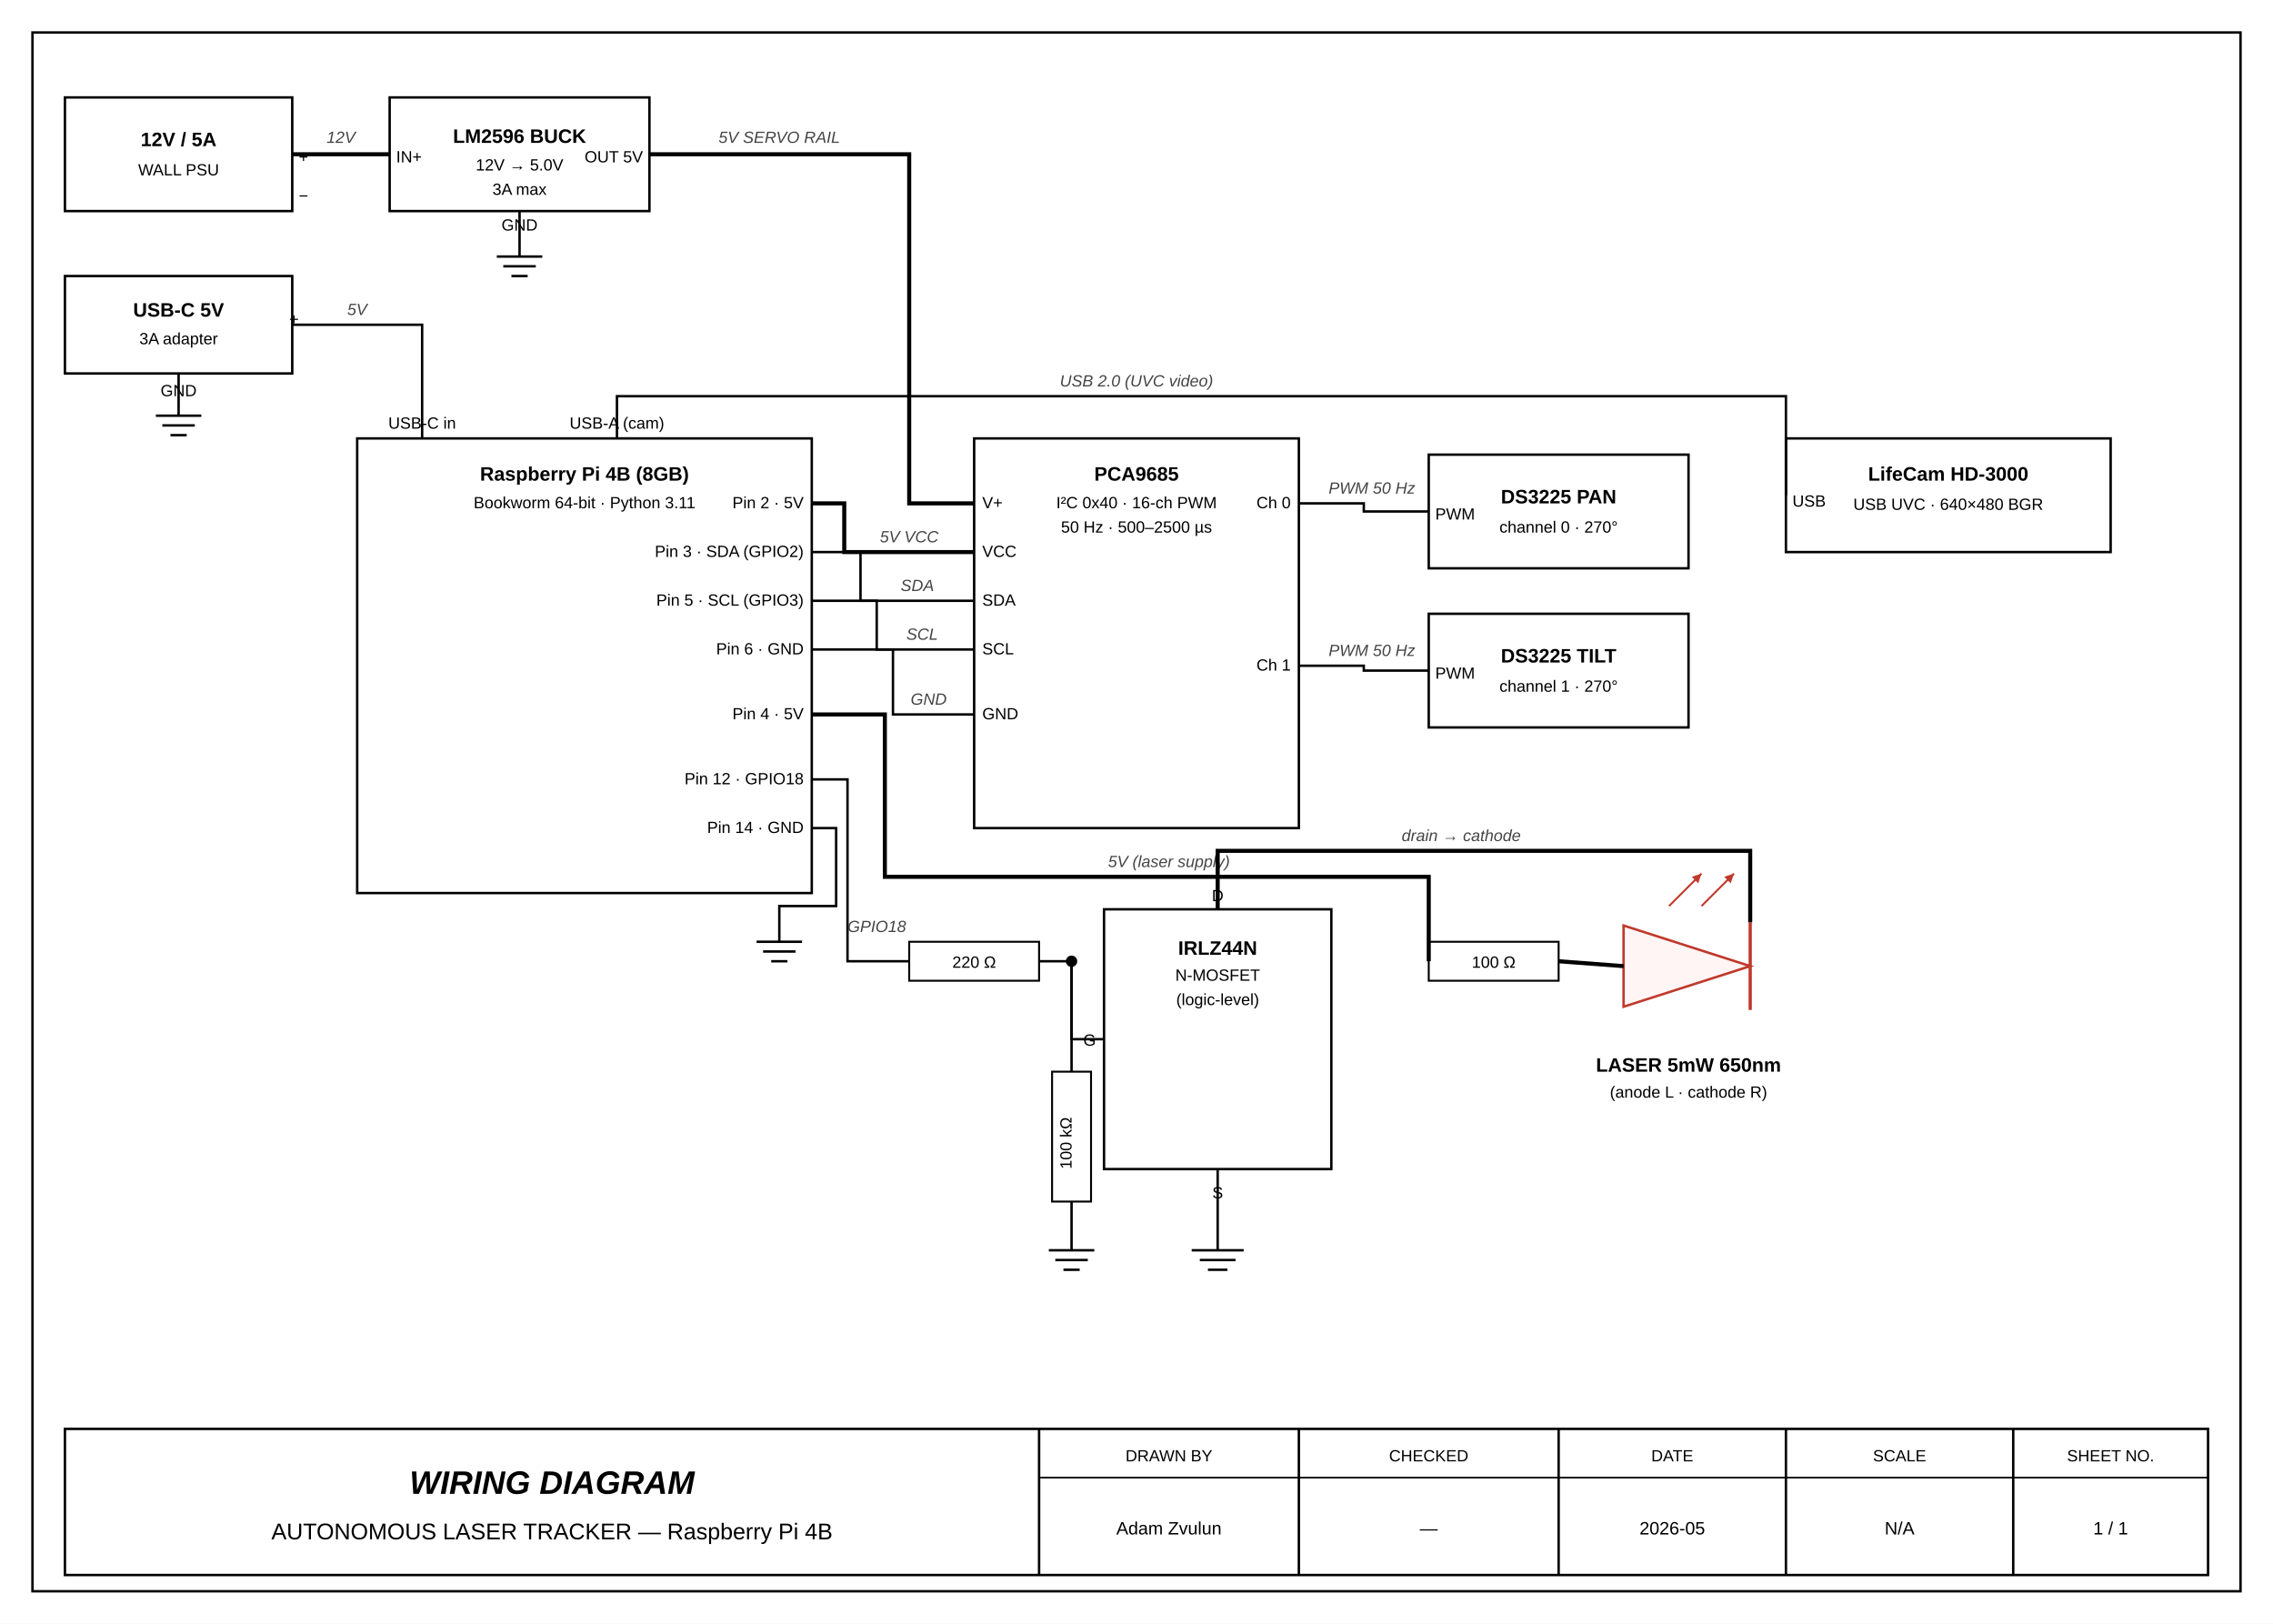
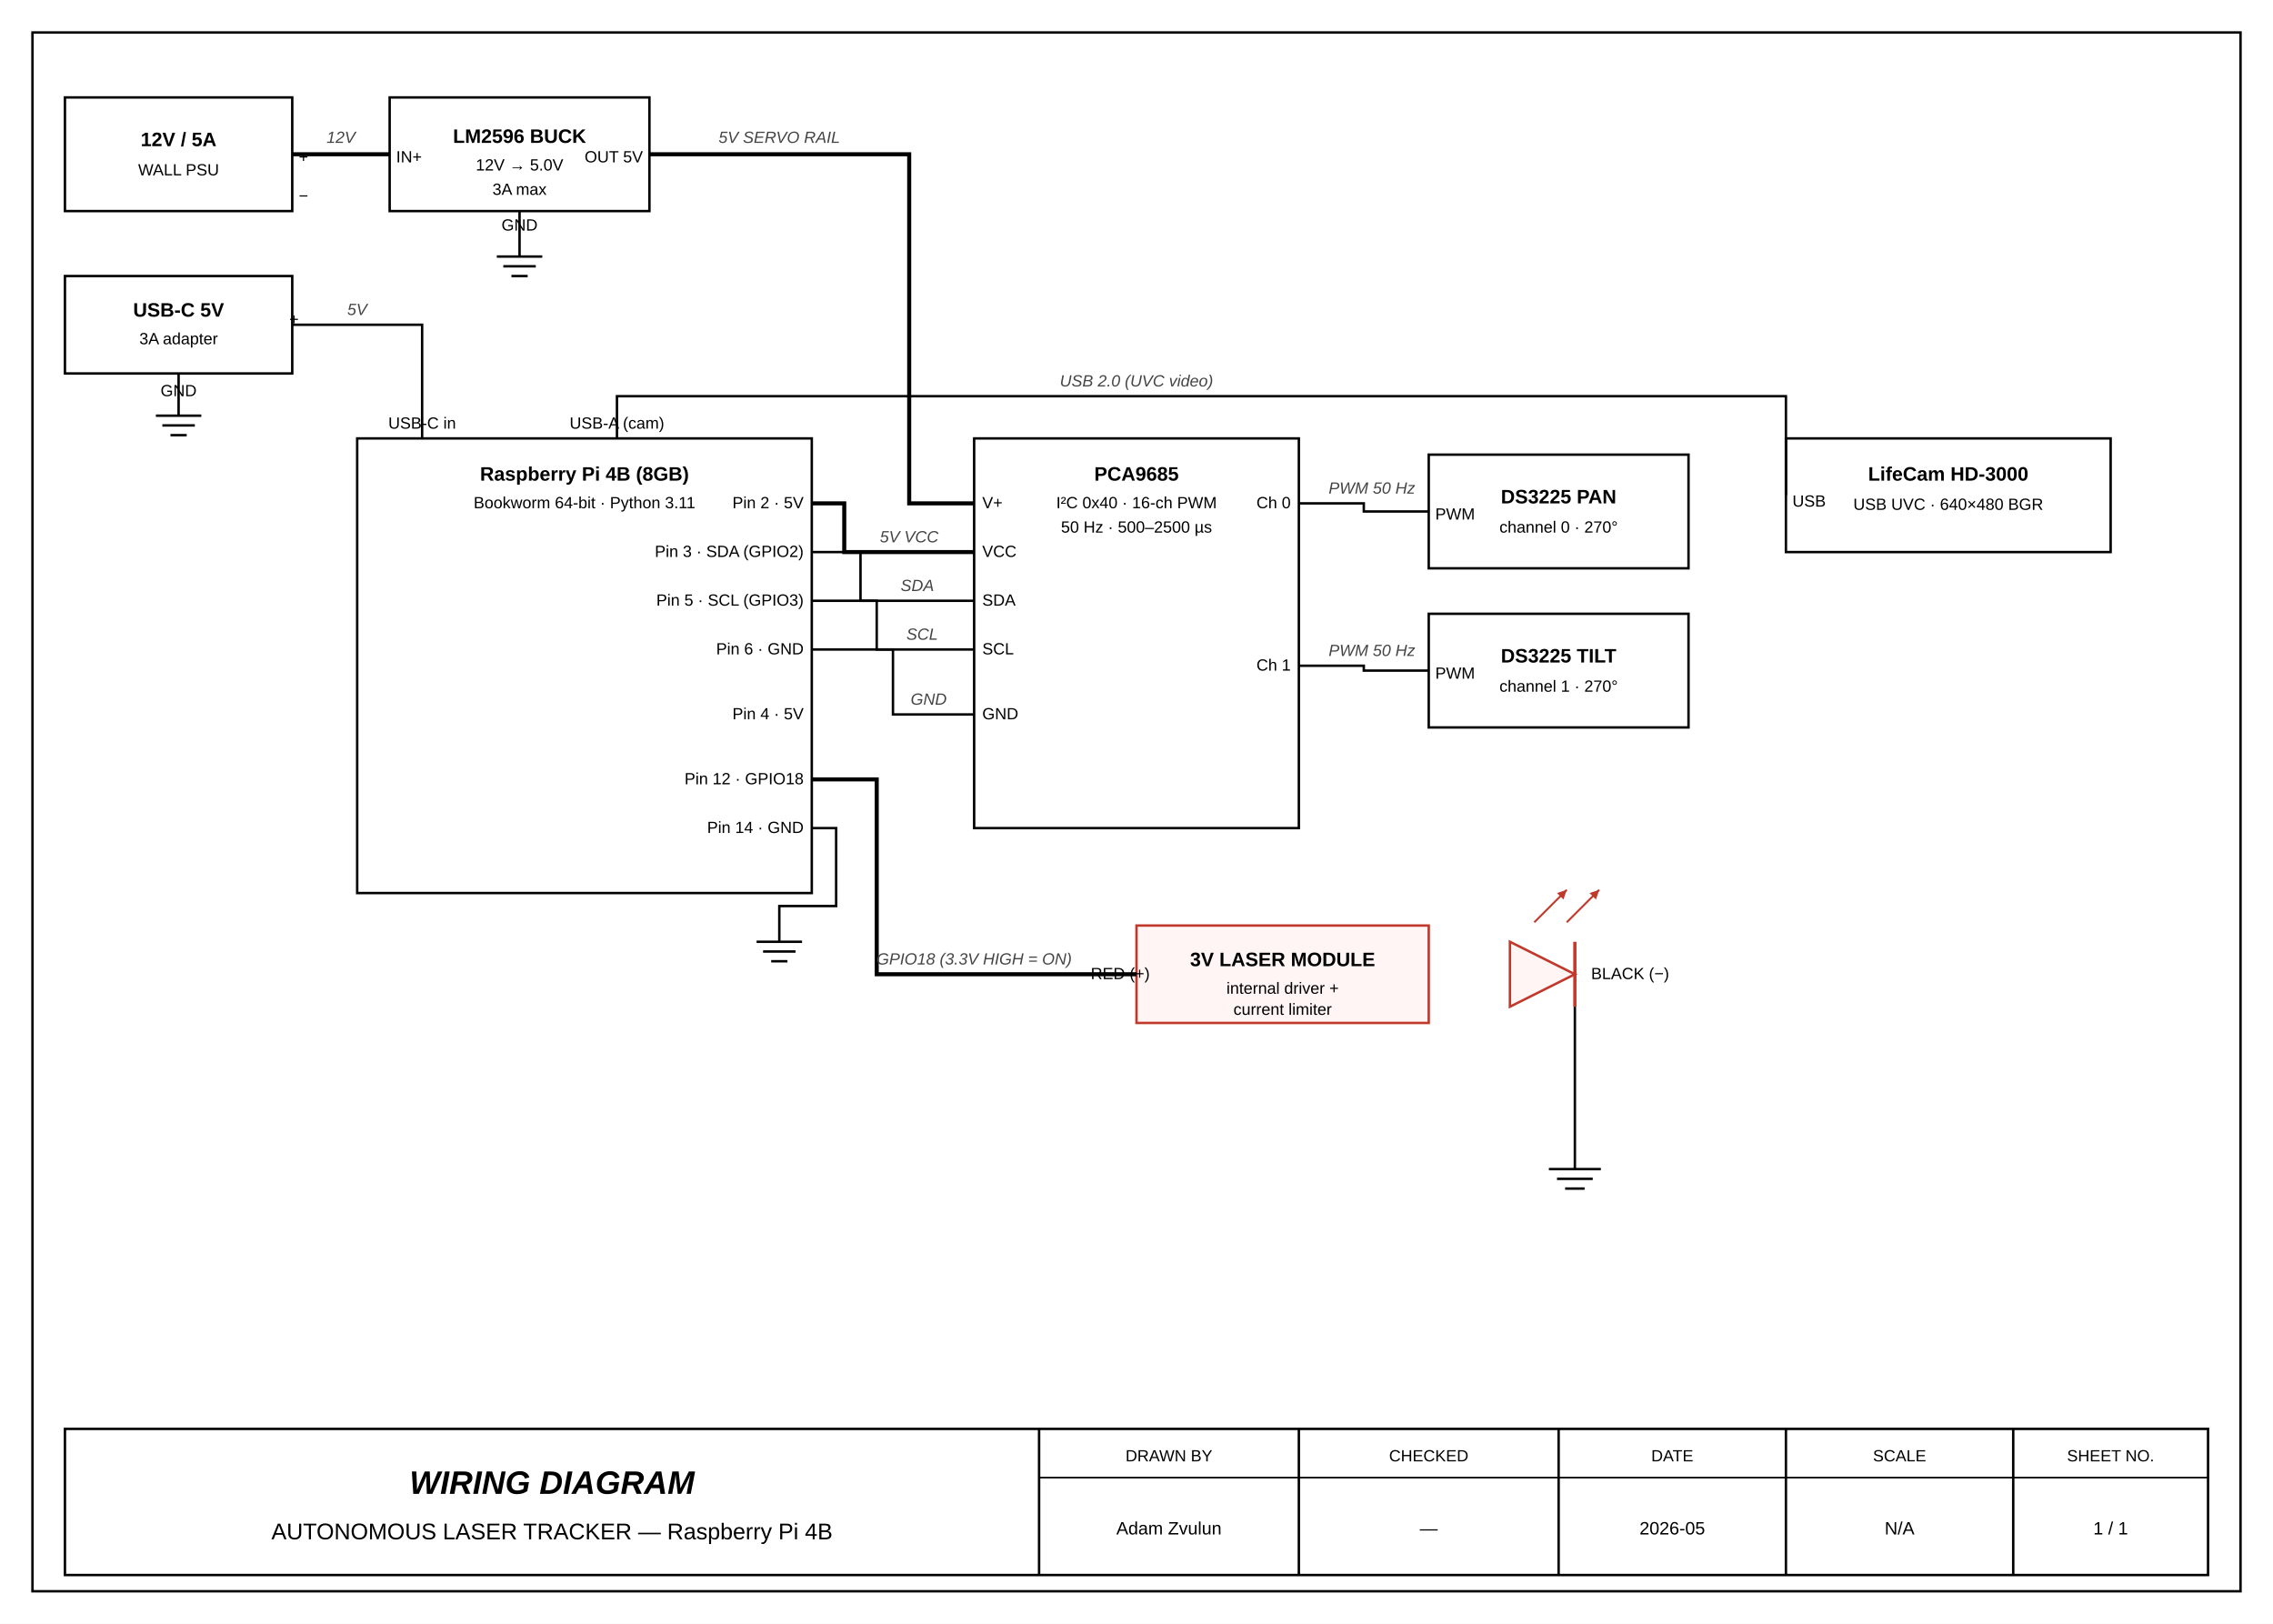
<svg xmlns="http://www.w3.org/2000/svg" viewBox="0 0 1400 1000" font-family="Arial, sans-serif" font-size="12">
  <style>
    .frame      { fill: none;    stroke: black; stroke-width: 1.5; }
    .wire       { fill: none;    stroke: black; stroke-width: 1.5; }
    .pwr        { fill: none;    stroke: black; stroke-width: 2.5; }
    .gnd-wire   { fill: none;    stroke: black; stroke-width: 1.5; }
    .block      { fill: #ffffff; stroke: black; stroke-width: 1.5; }
    .res        { fill: #ffffff; stroke: black; stroke-width: 1.2; }
    .label      { font-weight: bold; text-anchor: middle; }
    .small      { font-size: 10px; text-anchor: middle; }
    .pin        { font-size: 10px; }
    .pin-end    { font-size: 10px; text-anchor: end; }
    .pin-mid    { font-size: 10px; text-anchor: middle; }
    .junction   { fill: black; }
    .gnd line   { stroke: black; stroke-width: 1.5; }
    .wlabel     { font-size: 10px; fill: #444; font-style: italic; }
  </style>
  <rect x="0" y="0" width="1400" height="1000" fill="white" />
  <rect class="frame" x="20" y="20" width="1360" height="960" />
  <rect class="block" x="40" y="60" width="140" height="70" />
  <text class="label" x="110" y="90">12V / 5A</text>
  <text class="small" x="110" y="108">WALL PSU</text>
  <text class="pin" x="184" y="100">+</text>
  <text class="pin" x="184" y="124">−</text>
  <rect class="block" x="240" y="60" width="160" height="70" />
  <text class="label" x="320" y="88">LM2596 BUCK</text>
  <text class="small" x="320" y="105">12V → 5.0V</text>
  <text class="small" x="320" y="120">3A max</text>
  <text class="pin" x="244" y="100">IN+</text>
  <text class="pin-end" x="396" y="100">OUT 5V</text>
  <text class="pin-mid" x="320" y="142">GND</text>
  <rect class="block" x="40" y="170" width="140" height="60" />
  <text class="label" x="110" y="195">USB-C 5V</text>
  <text class="small" x="110" y="212">3A adapter</text>
  <text class="pin-end" x="184" y="200">+</text>
  <text class="pin-mid" x="110" y="244">GND</text>
  <rect class="block" x="220" y="270" width="280" height="280" />
  <text class="label" x="360" y="296">Raspberry Pi 4B (8GB)</text>
  <text class="small" x="360" y="313">Bookworm 64-bit · Python 3.11</text>
  <text class="pin-mid" x="260" y="264">USB-C in</text>
  <text class="pin-mid" x="380" y="264">USB-A (cam)</text>
  <text class="pin-end" x="495" y="313">Pin 2  · 5V</text>
  <text class="pin-end" x="495" y="343">Pin 3  · SDA (GPIO2)</text>
  <text class="pin-end" x="495" y="373">Pin 5  · SCL (GPIO3)</text>
  <text class="pin-end" x="495" y="403">Pin 6  · GND</text>
  <text class="pin-end" x="495" y="443">Pin 4  · 5V</text>
  <text class="pin-end" x="495" y="483">Pin 12 · GPIO18</text>
  <text class="pin-end" x="495" y="513">Pin 14 · GND</text>
  <rect class="block" x="600" y="270" width="200" height="240" />
  <text class="label" x="700" y="296">PCA9685</text>
  <text class="small" x="700" y="313">I²C 0x40 · 16-ch PWM</text>
  <text class="small" x="700" y="328">50 Hz · 500–2500 µs</text>
  <text class="pin" x="605" y="313">V+</text>
  <text class="pin" x="605" y="343">VCC</text>
  <text class="pin" x="605" y="373">SDA</text>
  <text class="pin" x="605" y="403">SCL</text>
  <text class="pin" x="605" y="443">GND</text>
  <text class="pin-end" x="795" y="313">Ch 0</text>
  <text class="pin-end" x="795" y="413">Ch 1</text>
  <rect class="block" x="880" y="280" width="160" height="70" />
  <text class="label" x="960" y="310">DS3225 PAN</text>
  <text class="small" x="960" y="328">channel 0 · 270°</text>
  <text class="pin" x="884" y="320">PWM</text>
  <rect class="block" x="880" y="378" width="160" height="70" />
  <text class="label" x="960" y="408">DS3225 TILT</text>
  <text class="small" x="960" y="426">channel 1 · 270°</text>
  <text class="pin" x="884" y="418">PWM</text>
  <rect class="block" x="1100" y="270" width="200" height="70" />
  <text class="label" x="1200" y="296">LifeCam HD-3000</text>
  <text class="small" x="1200" y="314">USB UVC · 640×480 BGR</text>
  <text class="pin" x="1104" y="312">USB</text>
-   <rect class="res" x="560" y="580" width="80" height="24" />
-   <text class="small" x="600" y="596">220 Ω</text>
-   <rect class="block" x="680" y="560" width="140" height="160" />
-   <text class="label" x="750" y="588">IRLZ44N</text>
-   <text class="small" x="750" y="604">N-MOSFET</text>
-   <text class="small" x="750" y="619">(logic-level)</text>
-   <text class="pin-end" x="675" y="644">G</text>
-   <text class="pin-mid" x="750" y="555">D</text>
-   <text class="pin-mid" x="750" y="738">S</text>
-   <rect class="res" x="648" y="660" width="24" height="80" />
-   <text class="small" x="660" y="704" transform="rotate(-90, 660, 704)">100 kΩ</text>
-   <rect class="res" x="880" y="580" width="80" height="24" />
-   <text class="small" x="920" y="596">100 Ω</text>
  <g>
-     <polygon points="1000,570 1000,620 1078,595" fill="#fff5f5" stroke="#c0392b" stroke-width="1.5" />
-     <line x1="1078" y1="568" x2="1078" y2="622" stroke="#c0392b" stroke-width="2" />
-     <line x1="1028" y1="558" x2="1048" y2="538" stroke="#c0392b" stroke-width="1.2" />
-     <polygon points="1048,538 1042,540 1046,544" fill="#c0392b" />
-     <line x1="1048" y1="558" x2="1068" y2="538" stroke="#c0392b" stroke-width="1.2" />
-     <polygon points="1068,538 1062,540 1066,544" fill="#c0392b" />
-     <text class="label" x="1040" y="660">LASER 5mW 650nm</text>
-     <text class="small" x="1040" y="676">(anode L · cathode R)</text>
+     <rect x="700" y="570" width="180" height="60" fill="#fff5f5" stroke="#c0392b" stroke-width="1.5" />
+     <text class="label" x="790" y="595">3V LASER MODULE</text>
+     <text class="small" x="790" y="612">internal driver +</text>
+     <text class="small" x="790" y="625">current limiter</text>
+     <polygon points="930,580 930,620 970,600" fill="#fff5f5" stroke="#c0392b" stroke-width="1.5" />
+     <line x1="970" y1="580" x2="970" y2="620" stroke="#c0392b" stroke-width="2" />
+     <line x1="945" y1="568" x2="965" y2="548" stroke="#c0392b" stroke-width="1.2" />
+     <polygon points="965,548 959,550 963,554" fill="#c0392b" />
+     <line x1="965" y1="568" x2="985" y2="548" stroke="#c0392b" stroke-width="1.2" />
+     <polygon points="985,548 979,550 983,554" fill="#c0392b" />
+     <text class="pin-mid" x="690" y="603">RED (+)</text>
+     <text class="pin" x="980" y="603">BLACK (−)</text>
  </g>
  <path class="pwr" d="M 180 95 L 240 95" />
  <text class="wlabel" x="210" y="88" text-anchor="middle">12V</text>
  <path class="pwr" d="M 400 95 L 560 95 L 560 310 L 600 310" />
  <text class="wlabel" x="480" y="88" text-anchor="middle">5V SERVO RAIL</text>
  <path class="wire" d="M 180 200 L 260 200 L 260 270" />
  <text class="wlabel" x="220" y="194" text-anchor="middle">5V</text>
  <path class="pwr" d="M 500 310 L 520 310 L 520 340 L 600 340" />
  <text class="wlabel" x="560" y="334" text-anchor="middle">5V VCC</text>
  <path class="wire" d="M 500 340 L 530 340 L 530 370 L 600 370" />
  <text class="wlabel" x="565" y="364" text-anchor="middle">SDA</text>
  <path class="wire" d="M 500 370 L 540 370 L 540 400 L 600 400" />
  <text class="wlabel" x="568" y="394" text-anchor="middle">SCL</text>
  <path class="wire" d="M 500 400 L 550 400 L 550 440 L 600 440" />
  <text class="wlabel" x="572" y="434" text-anchor="middle">GND</text>
  <path class="wire" d="M 800 310 L 840 310 L 840 315 L 880 315" />
  <text class="wlabel" x="845" y="304" text-anchor="middle">PWM 50 Hz</text>
  <path class="wire" d="M 800 410 L 840 410 L 840 413 L 880 413" />
  <text class="wlabel" x="845" y="404" text-anchor="middle">PWM 50 Hz</text>
  <path class="wire" d="M 1100 305 L 1100 244 L 380 244 L 380 270" />
  <text class="wlabel" x="700" y="238" text-anchor="middle">USB 2.0 (UVC video)</text>
-   <path class="pwr" d="M 500 440 L 545 440 L 545 540 L 880 540 L 880 592" />
-   <path class="pwr" d="M 960 592 L 1000 595" />
-   <text class="wlabel" x="720" y="534" text-anchor="middle">5V (laser supply)</text>
-   <path class="wire" d="M 500 480 L 522 480 L 522 592 L 560 592" />
-   <path class="wire" d="M 640 592 L 660 592 L 660 640 L 680 640" />
-   <text class="wlabel" x="540" y="574" text-anchor="middle">GPIO18</text>
-   <path class="pwr" d="M 750 560 L 750 524 L 1078 524 L 1078 568" />
-   <text class="wlabel" x="900" y="518" text-anchor="middle">drain → cathode</text>
-   <path class="wire" d="M 750 720 L 750 770" />
-   <path class="wire" d="M 660 592 L 660 660" />
-   <path class="wire" d="M 660 740 L 660 770" />
+   <path class="pwr" d="M 500 480 L 540 480 L 540 600 L 700 600" />
+   <text class="wlabel" x="600" y="594" text-anchor="middle">GPIO18 (3.3V HIGH = ON)</text>
+   <path class="wire" d="M 970 620 L 970 720" />
  <path class="gnd-wire" d="M 320 130 L 320 158" />
  <path class="gnd-wire" d="M 110 230 L 110 256" />
  <path class="gnd-wire" d="M 500 510 L 515 510 L 515 558 L 480 558 L 480 580" />
-   <circle class="junction" cx="660" cy="592" r="3.5" />
-   <g class="gnd" transform="translate(750, 770)">
+   <g class="gnd" transform="translate(970, 720)">
    <line x1="-16" y1="0" x2="16" y2="0" />
    <line x1="-11" y1="6" x2="11" y2="6" />
    <line x1="-6" y1="12" x2="6" y2="12" />
-   </g>
-   <g class="gnd" transform="translate(660, 770)">
-     <line x1="-14" y1="0" x2="14" y2="0" />
-     <line x1="-10" y1="6" x2="10" y2="6" />
-     <line x1="-5" y1="12" x2="5" y2="12" />
  </g>
  <g class="gnd" transform="translate(320, 158)">
    <line x1="-14" y1="0" x2="14" y2="0" />
    <line x1="-10" y1="6" x2="10" y2="6" />
    <line x1="-5" y1="12" x2="5" y2="12" />
  </g>
  <g class="gnd" transform="translate(110, 256)">
    <line x1="-14" y1="0" x2="14" y2="0" />
    <line x1="-10" y1="6" x2="10" y2="6" />
    <line x1="-5" y1="12" x2="5" y2="12" />
  </g>
  <g class="gnd" transform="translate(480, 580)">
    <line x1="-14" y1="0" x2="14" y2="0" />
    <line x1="-10" y1="6" x2="10" y2="6" />
    <line x1="-5" y1="12" x2="5" y2="12" />
  </g>
  <g>
    <rect class="frame" x="40" y="880" width="1320" height="90" />
    <line x1="640" y1="880" x2="640" y2="970" stroke="black" stroke-width="1.5" />
    <line x1="800" y1="880" x2="800" y2="970" stroke="black" stroke-width="1.5" />
    <line x1="960" y1="880" x2="960" y2="970" stroke="black" stroke-width="1.5" />
    <line x1="1100" y1="880" x2="1100" y2="970" stroke="black" stroke-width="1.5" />
    <line x1="1240" y1="880" x2="1240" y2="970" stroke="black" stroke-width="1.5" />
    <line x1="640" y1="910" x2="1360" y2="910" stroke="black" stroke-width="1" />
    <text x="340" y="920" text-anchor="middle" font-size="20" font-weight="bold" font-style="italic">WIRING DIAGRAM</text>
    <text x="340" y="948" text-anchor="middle" font-size="14">AUTONOMOUS LASER TRACKER — Raspberry Pi 4B</text>
    <text x="720" y="900" text-anchor="middle" font-size="10">DRAWN BY</text>
    <text x="880" y="900" text-anchor="middle" font-size="10">CHECKED</text>
    <text x="1030" y="900" text-anchor="middle" font-size="10">DATE</text>
    <text x="1170" y="900" text-anchor="middle" font-size="10">SCALE</text>
    <text x="1300" y="900" text-anchor="middle" font-size="10">SHEET NO.</text>
    <text x="720" y="945" text-anchor="middle" font-size="11">Adam Zvulun</text>
    <text x="880" y="945" text-anchor="middle" font-size="11">—</text>
    <text x="1030" y="945" text-anchor="middle" font-size="11">2026-05</text>
    <text x="1170" y="945" text-anchor="middle" font-size="11">N/A</text>
    <text x="1300" y="945" text-anchor="middle" font-size="11">1 / 1</text>
  </g>
</svg>
